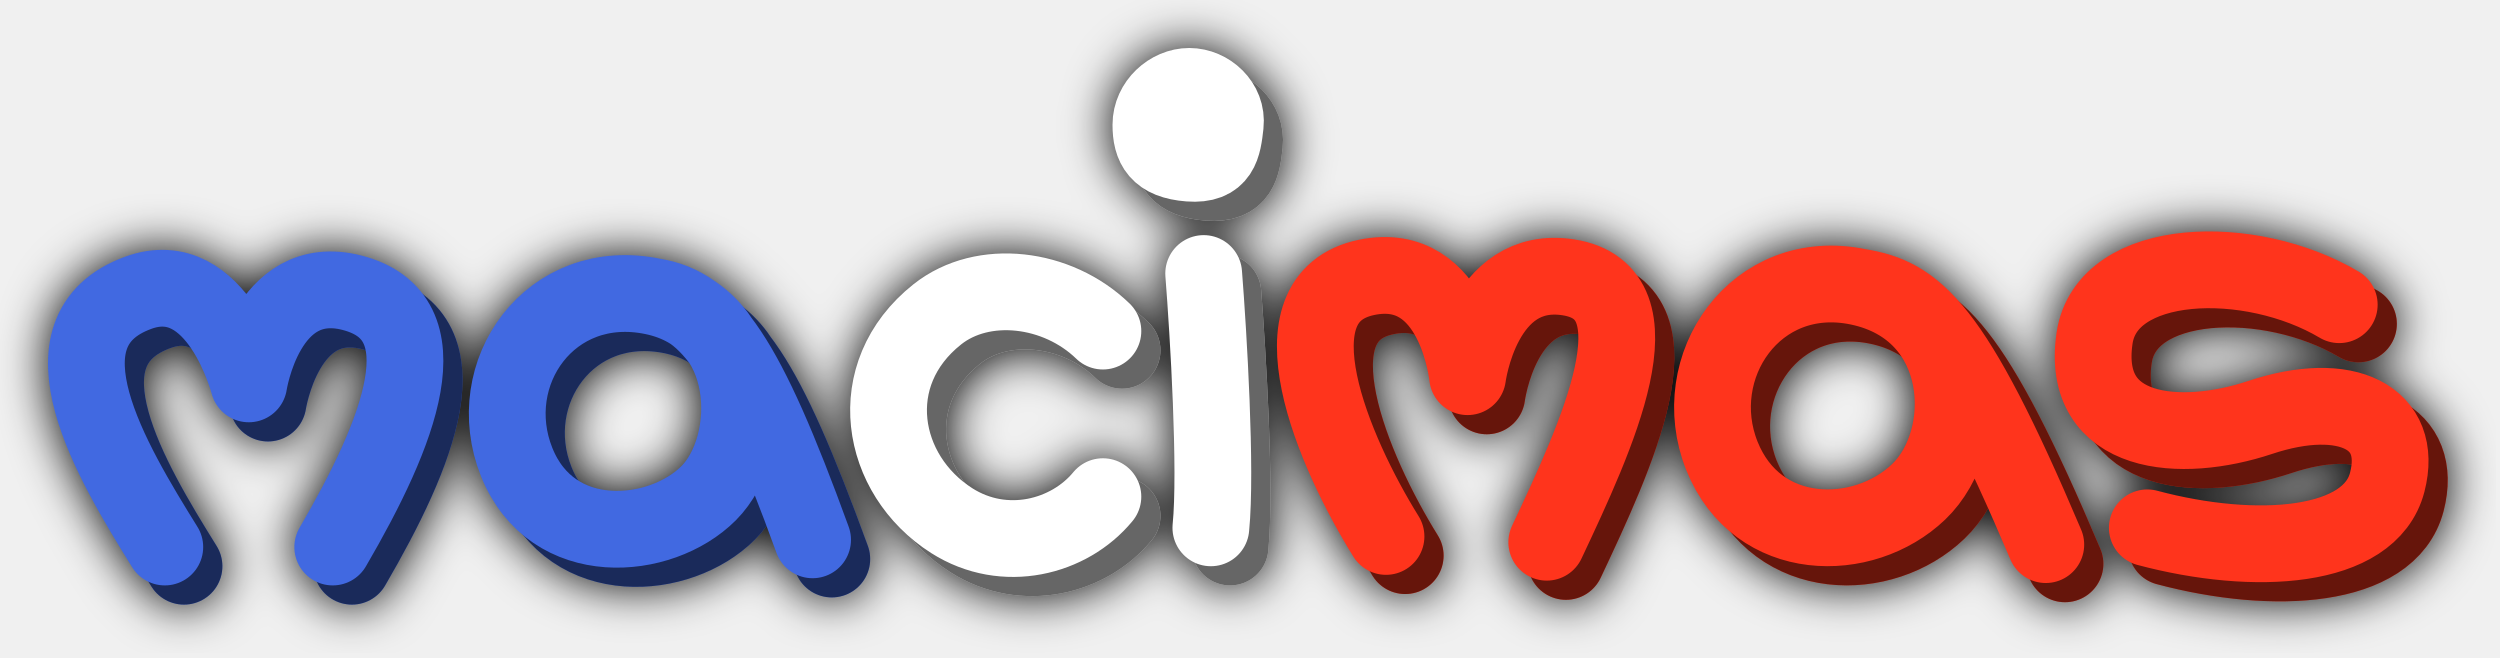
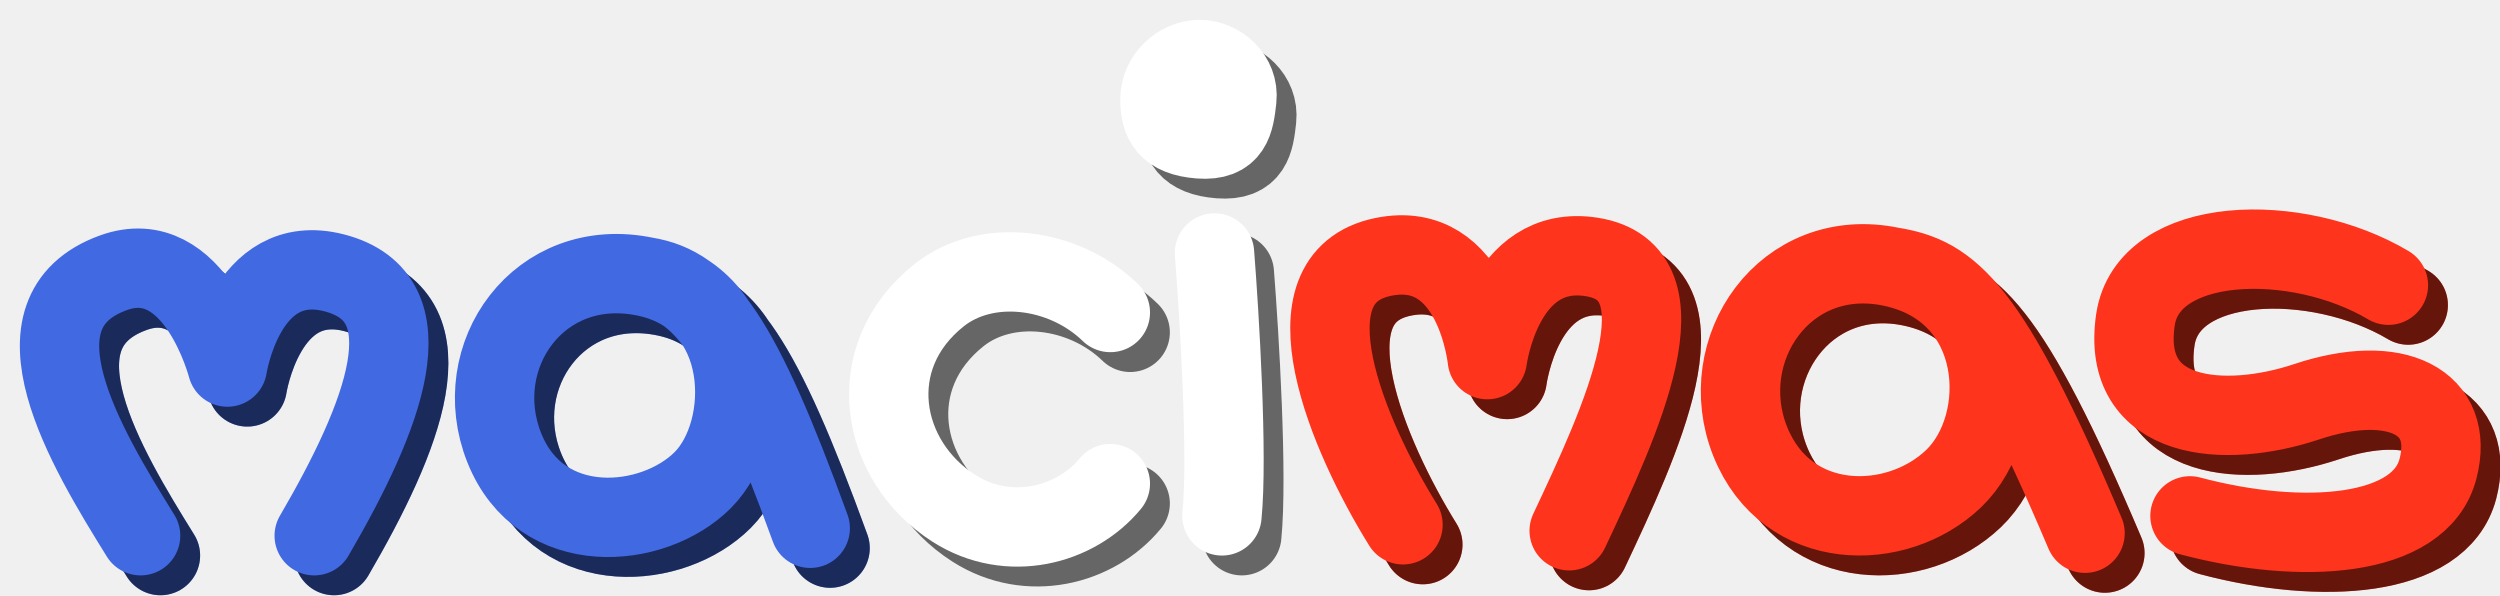
- <svg xmlns="http://www.w3.org/2000/svg" width="521" height="137" viewBox="0 0 521 137" fill="none">
-   <g filter="url(#filter0_d_612_64)">
-     <path d="M38.344 118C27.344 100.295 10.844 73 32.844 65C49.371 58.99 55.844 84 55.844 84C55.844 84 59.424 60.405 77.344 65C96.844 70 87.344 94 73.344 118M140.17 65.795C118.67 61.295 104.27 81.795 111.67 100.295C119.07 118.795 141.67 116.795 151.67 106.795C161.67 96.795 161.67 70.295 140.17 65.795ZM140.17 65.795C151.895 67.697 159.344 78 173.344 116.5" stroke="#4169E1" stroke-width="16" stroke-linecap="round" stroke-linejoin="round" />
-     <path d="M38.344 118C27.344 100.295 10.844 73 32.844 65C49.371 58.99 55.844 84 55.844 84C55.844 84 59.424 60.405 77.344 65C96.844 70 87.344 94 73.344 118M140.17 65.795C118.67 61.295 104.27 81.795 111.67 100.295C119.07 118.795 141.67 116.795 151.67 106.795C161.67 96.795 161.67 70.295 140.17 65.795ZM140.17 65.795C151.895 67.697 159.344 78 173.344 116.5" stroke="black" stroke-opacity="0.6" stroke-width="16" stroke-linecap="round" stroke-linejoin="round" />
-     <path d="M292.844 115.795C281.844 98.09 268.147 66.041 288.844 61.795C307.344 58 309.844 82.5 309.844 82.5C309.844 82.5 312.844 59 330.844 61.795C350.736 64.884 336.844 94.705 326.344 117M391.344 63.795C369.844 59.295 355.444 80.5 362.844 99C370.244 117.5 392.344 117.5 403.844 106.5C415.344 95.5 414.344 68.609 391.344 63.795ZM391.344 63.795C403.069 65.697 410.844 71.5 430.344 117.5M451.5 114C474 120 497.878 118.469 501.5 104.5C505 91 493.025 84.992 475 91C458.5 96.5 437.5 95 440.5 74.5C443.013 57.326 473 56.5 491.5 67.5" stroke="#FF341C" stroke-width="16" stroke-linecap="round" stroke-linejoin="round" />
-     <path d="M292.844 115.795C281.844 98.09 268.147 66.041 288.844 61.795C307.344 58 309.844 82.5 309.844 82.5C309.844 82.5 312.844 59 330.844 61.795C350.736 64.884 336.844 94.705 326.344 117M391.344 63.795C369.844 59.295 355.444 80.5 362.844 99C370.244 117.5 392.344 117.5 403.844 106.5C415.344 95.5 414.344 68.609 391.344 63.795ZM391.344 63.795C403.069 65.697 410.844 71.5 430.344 117.5M451.5 114C474 120 497.878 118.469 501.5 104.5C505 91 493.025 84.992 475 91C458.5 96.5 437.5 95 440.5 74.5C443.013 57.326 473 56.5 491.5 67.5" stroke="black" stroke-opacity="0.6" stroke-width="16" stroke-linecap="round" stroke-linejoin="round" />
-     <path d="M233.844 73C224.344 63.795 208.844 61.965 199.344 69.5C183.583 82 187.344 102.955 202.344 112.5C213.344 119.5 226.844 116 233.844 107.5M254.844 61C255.844 73.667 257.544 102 256.344 114M259.344 30C258.844 34.5 258.344 38.5 251.844 38C245.344 37.5 243.844 34.5 243.844 30C243.844 25.5 247.844 22 251.844 22C255.844 22 259.844 25.5 259.344 30Z" stroke="white" stroke-width="16" stroke-linecap="round" stroke-linejoin="round" />
-     <path d="M233.844 73C224.344 63.795 208.844 61.965 199.344 69.5C183.583 82 187.344 102.955 202.344 112.5C213.344 119.5 226.844 116 233.844 107.5M254.844 61C255.844 73.667 257.544 102 256.344 114M259.344 30C258.844 34.5 258.344 38.5 251.844 38C245.344 37.5 243.844 34.5 243.844 30C243.844 25.5 247.844 22 251.844 22C255.844 22 259.844 25.5 259.344 30Z" stroke="black" stroke-opacity="0.6" stroke-width="16" stroke-linecap="round" stroke-linejoin="round" />
-     <path d="M34.344 114C23.344 96.295 6.844 69 28.844 61C45.371 54.99 51.844 80 51.844 80C51.844 80 55.424 56.405 73.344 61C92.844 66 83.344 90 69.344 114M136.17 61.795C114.67 57.295 100.27 77.795 107.67 96.295C115.07 114.795 137.67 112.795 147.67 102.795C157.67 92.795 157.67 66.295 136.17 61.795ZM136.17 61.795C147.895 63.697 155.344 74 169.344 112.5" stroke="#4169E1" stroke-width="16" stroke-linecap="round" stroke-linejoin="round" />
-     <path d="M288.844 111.795C277.844 94.09 264.147 62.041 284.844 57.795C303.344 54 305.844 78.5 305.844 78.5C305.844 78.5 308.844 55 326.844 57.795C346.736 60.884 332.844 90.705 322.344 113M387.344 59.795C365.844 55.295 351.444 76.5 358.844 95C366.244 113.5 388.344 113.5 399.844 102.5C411.344 91.5 410.344 64.609 387.344 59.795ZM387.344 59.795C399.069 61.697 406.844 67.5 426.344 113.5M447.5 110C470 116 493.878 114.469 497.5 100.5C501 87 489.025 80.992 471 87C454.5 92.5 433.5 91 436.5 70.5C439.013 53.326 469 52.5 487.5 63.5" stroke="#FF341C" stroke-width="16" stroke-linecap="round" stroke-linejoin="round" />
-     <path d="M229.844 69C220.344 59.795 204.844 57.965 195.344 65.5C179.583 78 183.344 98.954 198.344 108.5C209.344 115.5 222.844 112 229.844 103.5M250.844 57C251.844 69.667 253.544 98 252.344 110M255.344 26C254.844 30.5 254.344 34.5 247.844 34C241.344 33.5 239.844 30.5 239.844 26C239.844 21.5 243.844 18 247.844 18C251.844 18 255.844 21.5 255.344 26Z" stroke="white" stroke-width="16" stroke-linecap="round" stroke-linejoin="round" />
+ <svg xmlns="http://www.w3.org/2000/svg" width="504" height="120" viewBox="0 0 504 120" fill="none">
+   <g clip-path="url(#clip0_638_28)">
+     <path d="M32.344 112C21.344 94.295 4.844 67 26.844 59C43.371 52.99 49.844 78 49.844 78C49.844 78 53.424 54.405 71.344 59C90.844 64 81.344 88 67.344 112M134.17 59.795C112.67 55.295 98.27 75.795 105.67 94.295C113.07 112.795 135.67 110.795 145.67 100.795C155.67 90.795 155.67 64.295 134.17 59.795ZM134.17 59.795C145.895 61.697 153.344 72 167.344 110.5" stroke="#4169E1" stroke-width="16" stroke-linecap="round" stroke-linejoin="round" />
+     <path d="M32.344 112C21.344 94.295 4.844 67 26.844 59C43.371 52.99 49.844 78 49.844 78C49.844 78 53.424 54.405 71.344 59C90.844 64 81.344 88 67.344 112M134.17 59.795C112.67 55.295 98.27 75.795 105.67 94.295C113.07 112.795 135.67 110.795 145.67 100.795C155.67 90.795 155.67 64.295 134.17 59.795ZM134.17 59.795C145.895 61.697 153.344 72 167.344 110.5" stroke="black" stroke-opacity="0.6" stroke-width="16" stroke-linecap="round" stroke-linejoin="round" />
+     <path d="M286.844 109.795C275.844 92.09 262.147 60.041 282.844 55.795C301.344 52 303.844 76.5 303.844 76.5C303.844 76.5 306.844 53 324.844 55.795C344.736 58.884 330.844 88.705 320.344 111M385.344 57.795C363.844 53.295 349.444 74.5 356.844 93C364.244 111.5 386.344 111.5 397.844 100.5C409.344 89.5 408.344 62.609 385.344 57.795ZM385.344 57.795C397.069 59.697 404.844 65.5 424.344 111.5M445.5 108C468 114 491.878 112.469 495.5 98.5C499 85 487.025 78.992 469 85C452.5 90.5 431.5 89 434.5 68.5C437.013 51.326 467 50.5 485.5 61.5" stroke="#FF341C" stroke-width="16" stroke-linecap="round" stroke-linejoin="round" />
+     <path d="M286.844 109.795C275.844 92.09 262.147 60.041 282.844 55.795C301.344 52 303.844 76.5 303.844 76.5C303.844 76.5 306.844 53 324.844 55.795C344.736 58.884 330.844 88.705 320.344 111M385.344 57.795C363.844 53.295 349.444 74.5 356.844 93C364.244 111.5 386.344 111.5 397.844 100.5C409.344 89.5 408.344 62.609 385.344 57.795ZM385.344 57.795C397.069 59.697 404.844 65.5 424.344 111.5M445.5 108C468 114 491.878 112.469 495.5 98.5C499 85 487.025 78.992 469 85C452.5 90.5 431.5 89 434.5 68.5C437.013 51.326 467 50.5 485.5 61.5" stroke="black" stroke-opacity="0.6" stroke-width="16" stroke-linecap="round" stroke-linejoin="round" />
+     <path d="M227.844 67C218.344 57.795 202.844 55.965 193.344 63.5C177.583 76 181.344 96.954 196.344 106.5C207.344 113.5 220.844 110 227.844 101.5M248.844 55C249.844 67.667 251.544 96 250.344 108M253.344 24C252.844 28.5 252.344 32.5 245.844 32C239.344 31.5 237.844 28.5 237.844 24C237.844 19.5 241.844 16 245.844 16C249.844 16 253.844 19.5 253.344 24Z" stroke="white" stroke-width="16" stroke-linecap="round" stroke-linejoin="round" />
+     <path d="M227.844 67C218.344 57.795 202.844 55.965 193.344 63.5C177.583 76 181.344 96.954 196.344 106.5C207.344 113.5 220.844 110 227.844 101.5M248.844 55C249.844 67.667 251.544 96 250.344 108M253.344 24C252.844 28.5 252.344 32.5 245.844 32C239.344 31.5 237.844 28.5 237.844 24C237.844 19.5 241.844 16 245.844 16C249.844 16 253.844 19.5 253.344 24Z" stroke="black" stroke-opacity="0.6" stroke-width="16" stroke-linecap="round" stroke-linejoin="round" />
+     <path d="M28.344 108C17.344 90.295 0.844 63 22.844 55C39.371 48.99 45.844 74 45.844 74C45.844 74 49.424 50.405 67.344 55C86.844 60 77.344 84 63.344 108M130.17 55.795C108.67 51.295 94.27 71.795 101.67 90.295C109.07 108.795 131.67 106.795 141.67 96.795C151.67 86.795 151.67 60.295 130.17 55.795ZM130.17 55.795C141.895 57.697 149.344 68 163.344 106.5" stroke="#4169E1" stroke-width="16" stroke-linecap="round" stroke-linejoin="round" />
+     <path d="M282.844 105.795C271.844 88.09 258.147 56.041 278.844 51.795C297.344 48 299.844 72.5 299.844 72.5C299.844 72.5 302.844 49 320.844 51.795C340.736 54.884 326.844 84.705 316.344 107M381.344 53.795C359.844 49.295 345.444 70.5 352.844 89C360.244 107.5 382.344 107.5 393.844 96.5C405.344 85.5 404.344 58.609 381.344 53.795ZM381.344 53.795C393.069 55.697 400.844 61.5 420.344 107.5M441.5 104C464 110 487.878 108.469 491.5 94.5C495 81 483.025 74.992 465 81C448.5 86.5 427.5 85 430.5 64.5C433.013 47.326 463 46.5 481.5 57.5" stroke="#FF341C" stroke-width="16" stroke-linecap="round" stroke-linejoin="round" />
+     <path d="M223.844 63C214.344 53.795 198.844 51.965 189.344 59.5C173.583 72 177.344 92.954 192.344 102.5C203.344 109.5 216.844 106 223.844 97.5M244.844 51C245.844 63.667 247.544 92 246.344 104M249.344 20C248.844 24.5 248.344 28.5 241.844 28C235.344 27.5 233.844 24.5 233.844 20C233.844 15.5 237.844 12 241.844 12C245.844 12 249.844 15.5 249.344 20Z" stroke="white" stroke-width="16" stroke-linecap="round" stroke-linejoin="round" />
  </g>
  <defs>
-     <filter id="filter0_d_612_64" x="-0" y="0" width="520.108" height="136.001" filterUnits="userSpaceOnUse" color-interpolation-filters="sRGB">
-       <feFlood flood-opacity="0" result="BackgroundImageFix" />
-       <feColorMatrix in="SourceAlpha" type="matrix" values="0 0 0 0 0 0 0 0 0 0 0 0 0 0 0 0 0 0 127 0" result="hardAlpha" />
-       <feOffset />
-       <feGaussianBlur stdDeviation="5" />
-       <feColorMatrix type="matrix" values="0 0 0 0 0 0 0 0 0 0 0 0 0 0 0 0 0 0 1 0" />
-       <feBlend mode="normal" in2="BackgroundImageFix" result="effect1_dropShadow_612_64" />
-       <feBlend mode="normal" in="SourceGraphic" in2="effect1_dropShadow_612_64" result="shape" />
-     </filter>
+     <clipPath id="clip0_638_28">
+       <rect width="504" height="120" fill="white" />
+     </clipPath>
  </defs>
</svg>
